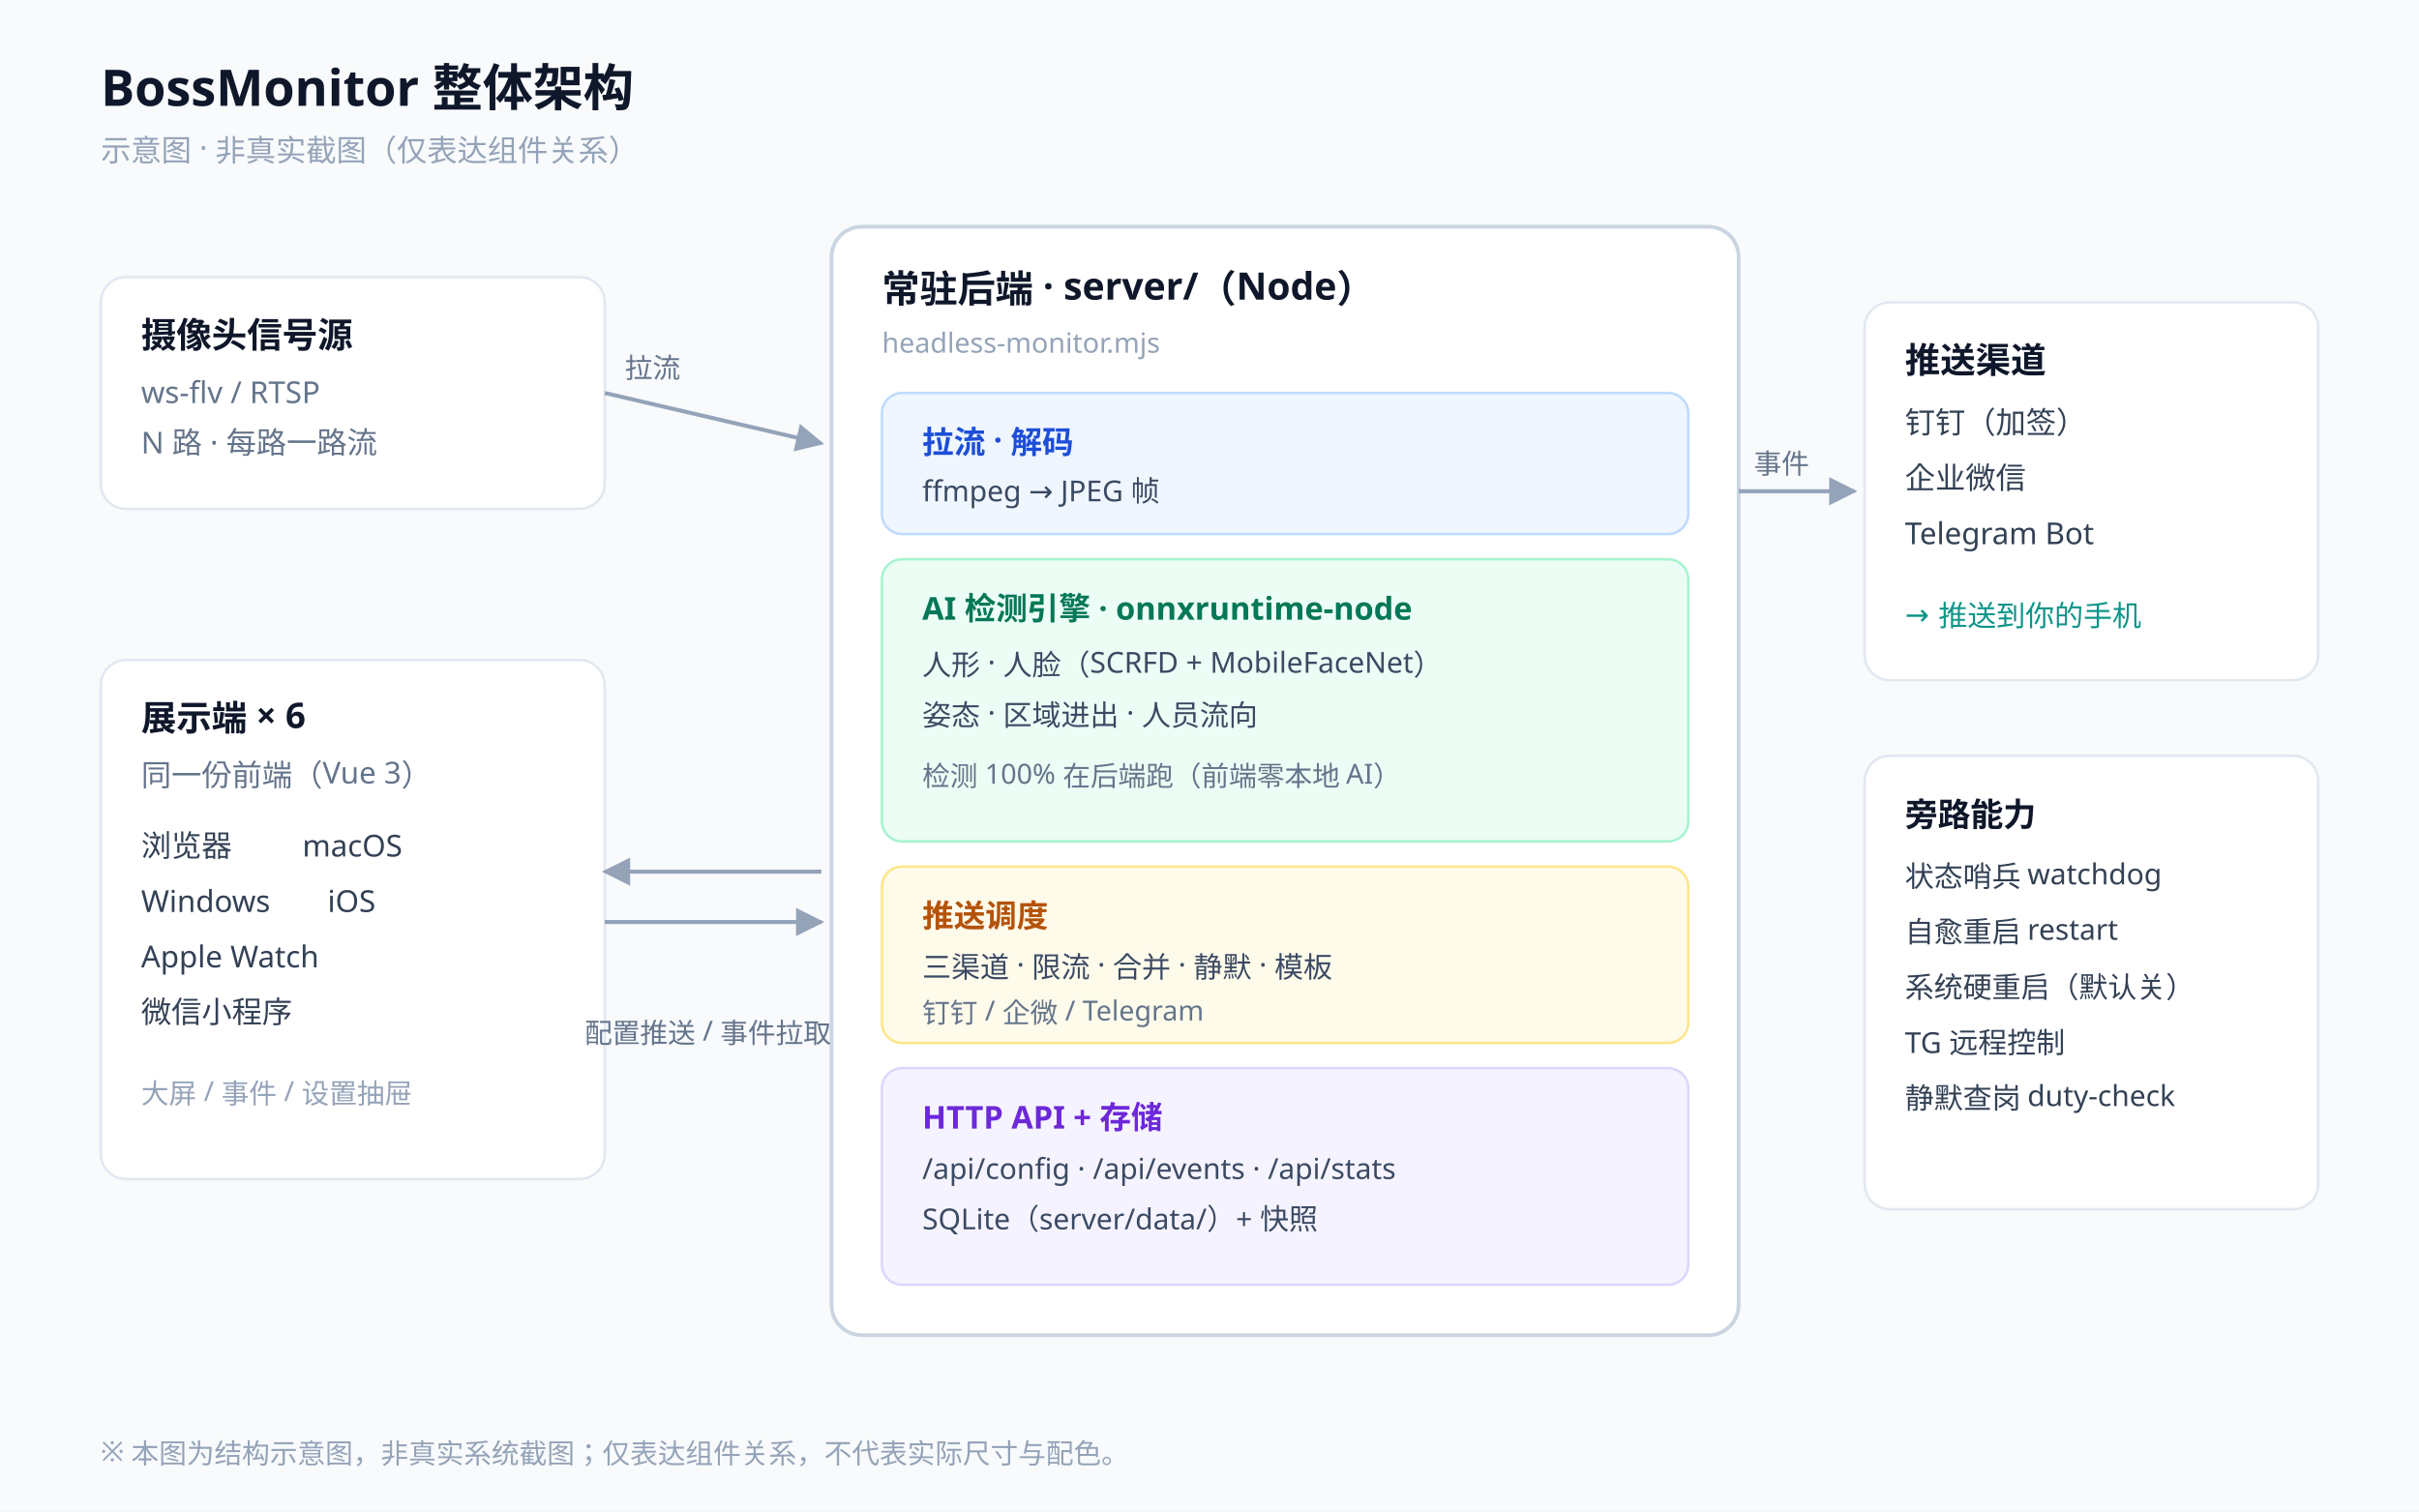
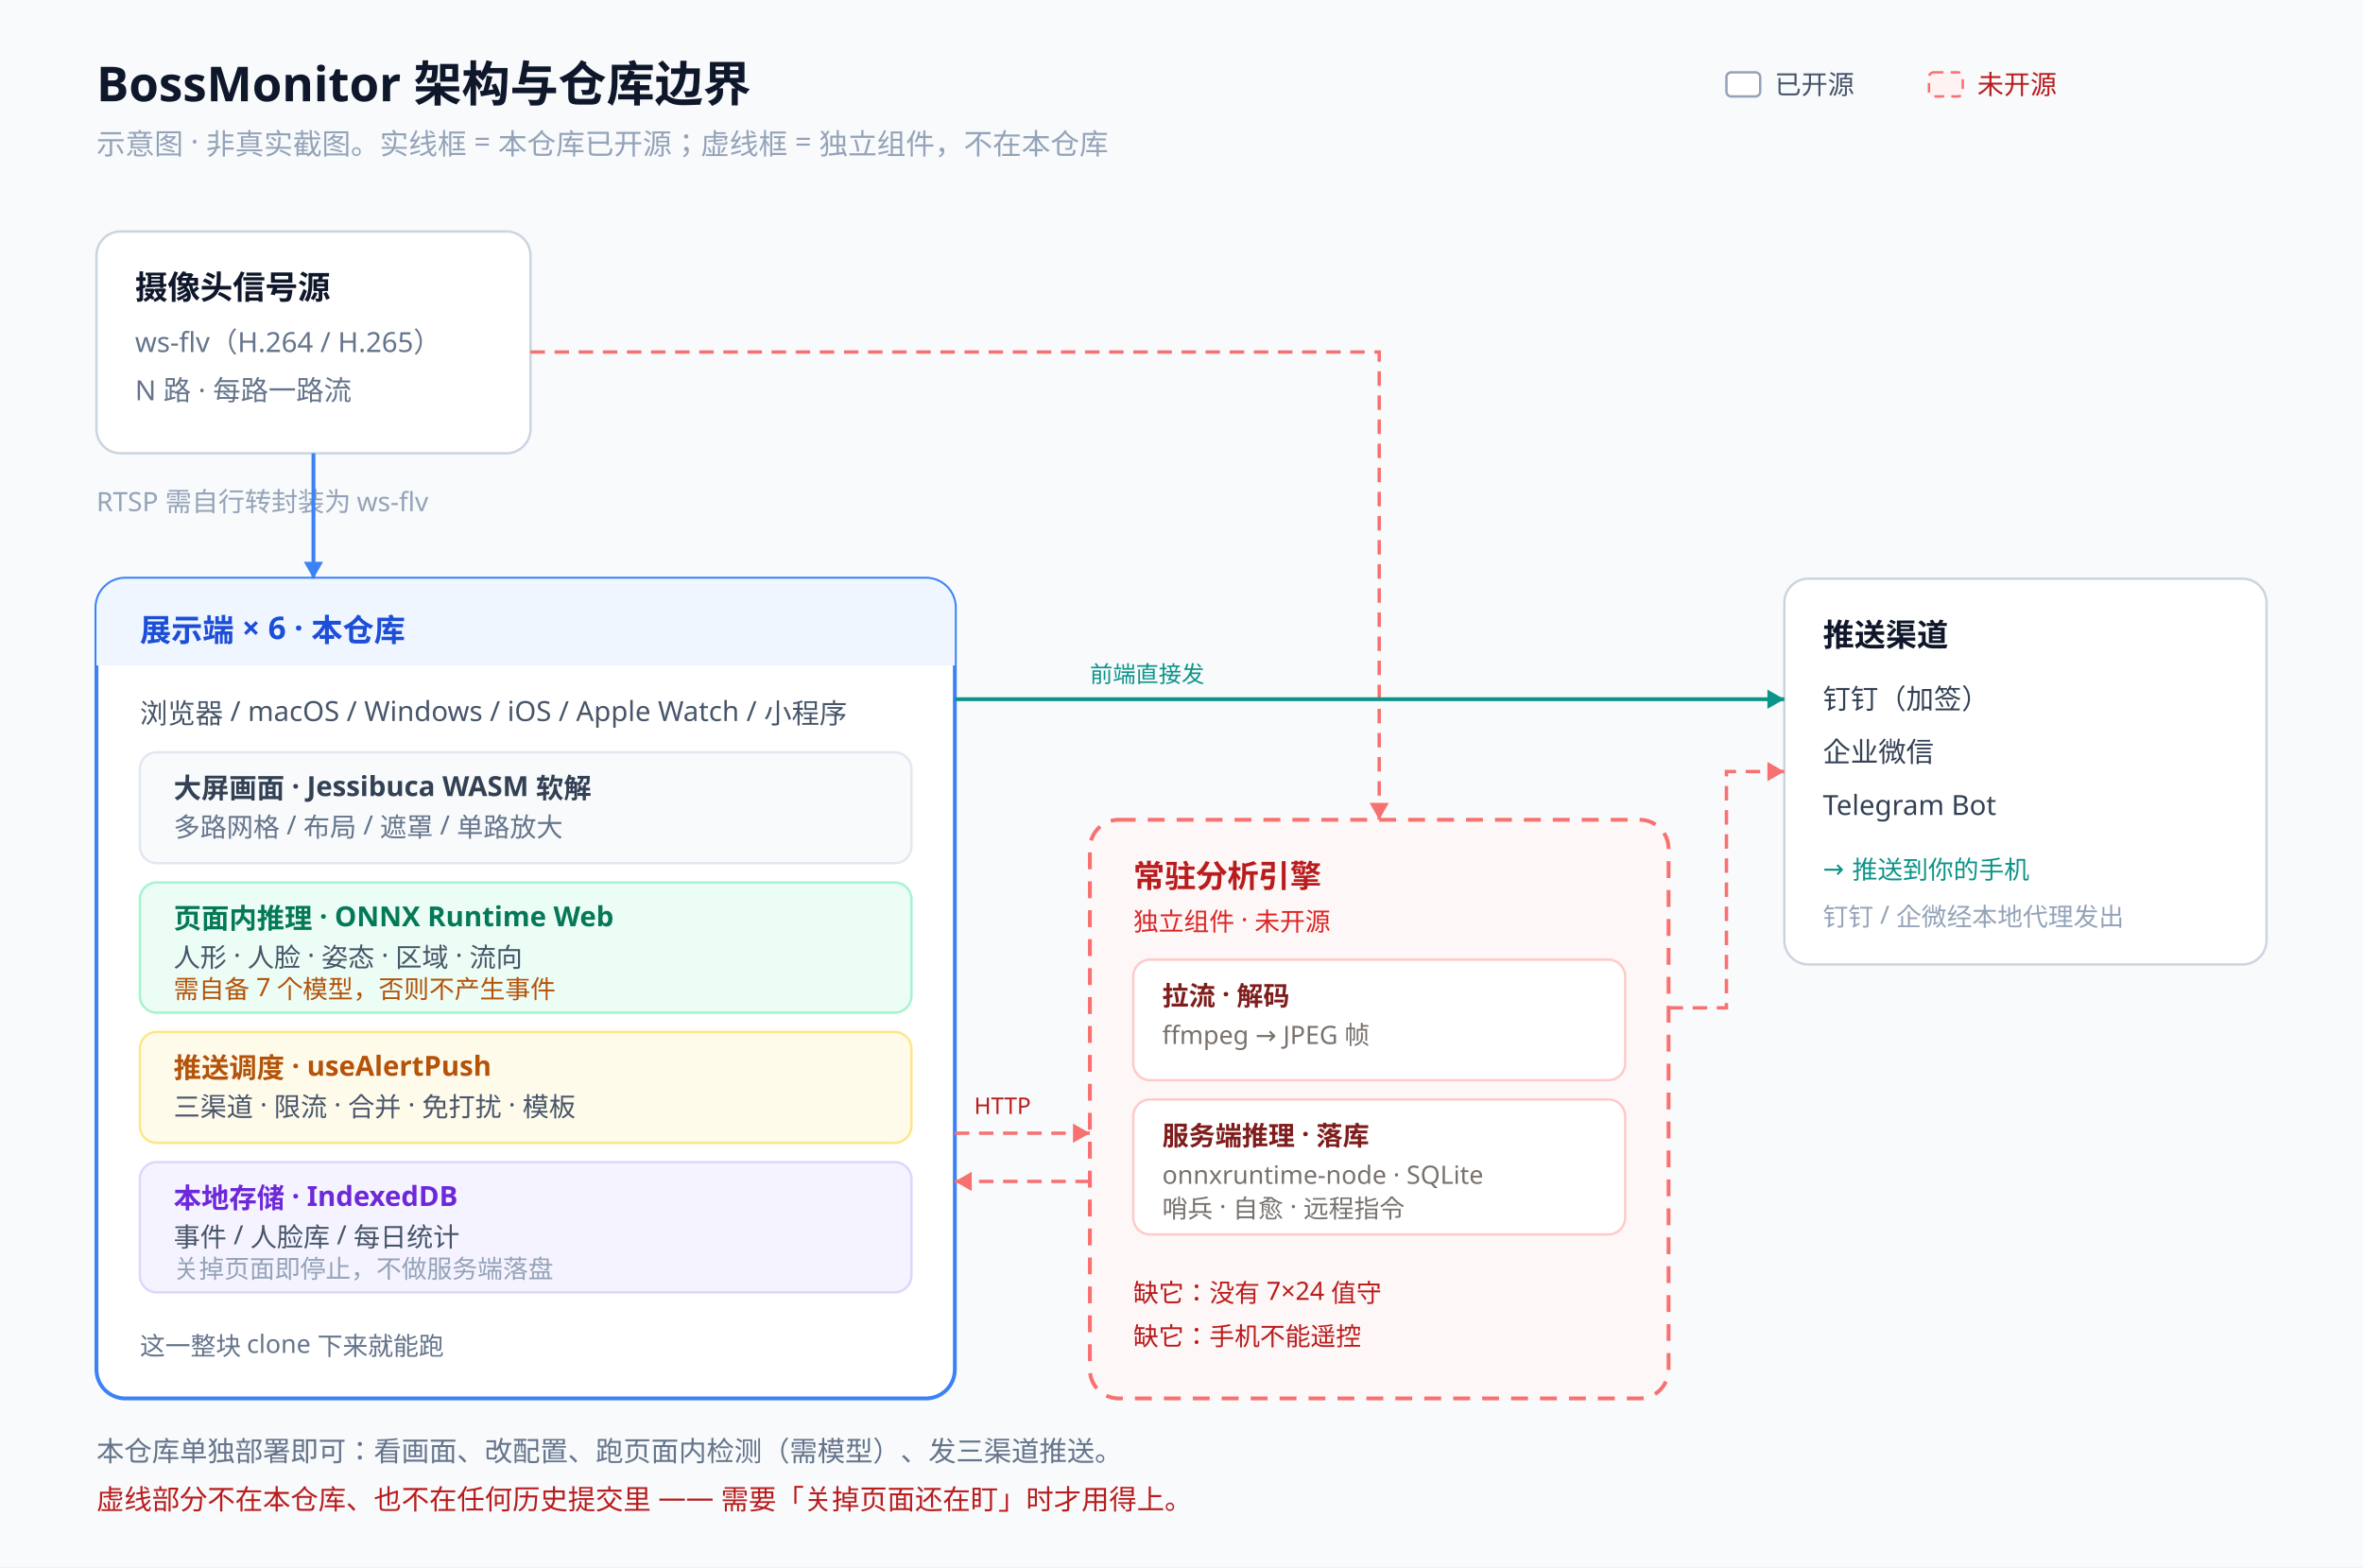
- <svg xmlns="http://www.w3.org/2000/svg" viewBox="0 0 960 600" font-family="system-ui, 'PingFang SC', 'Microsoft YaHei', sans-serif">
-   <rect width="960" height="600" fill="#f8fafc" />
-   <text x="40" y="42" font-size="20" font-weight="700" fill="#0f172a">BossMonitor 整体架构</text>
-   <text x="40" y="64" font-size="12" fill="#94a3b8">示意图 · 非真实截图（仅表达组件关系）</text>
-   <rect x="40" y="110" width="200" height="92" rx="10" fill="#ffffff" stroke="#e2e8f0" />
-   <text x="56" y="138" font-size="14" font-weight="600" fill="#0f172a">摄像头信号源</text>
-   <text x="56" y="160" font-size="12" fill="#64748b">ws-flv / RTSP</text>
-   <text x="56" y="180" font-size="12" fill="#64748b">N 路 · 每路一路流</text>
-   <rect x="40" y="262" width="200" height="206" rx="10" fill="#ffffff" stroke="#e2e8f0" />
-   <text x="56" y="290" font-size="14" font-weight="600" fill="#0f172a">展示端 × 6</text>
-   <text x="56" y="312" font-size="12" fill="#64748b">同一份前端（Vue 3）</text>
-   <text x="56" y="340" font-size="12" fill="#334155">浏览器</text>
-   <text x="120" y="340" font-size="12" fill="#334155">macOS</text>
-   <text x="56" y="362" font-size="12" fill="#334155">Windows</text>
-   <text x="130" y="362" font-size="12" fill="#334155">iOS</text>
-   <text x="56" y="384" font-size="12" fill="#334155">Apple Watch</text>
-   <text x="56" y="406" font-size="12" fill="#334155">微信小程序</text>
-   <text x="56" y="438" font-size="11" fill="#94a3b8">大屏 / 事件 / 设置抽屉</text>
-   <rect x="330" y="90" width="360" height="440" rx="12" fill="#ffffff" stroke="#cbd5e1" stroke-width="1.5" />
-   <text x="350" y="120" font-size="15" font-weight="700" fill="#0f172a">常驻后端 · server/（Node）</text>
-   <text x="350" y="140" font-size="11" fill="#94a3b8">headless-monitor.mjs</text>
-   <rect x="350" y="156" width="320" height="56" rx="8" fill="#eff6ff" stroke="#bfdbfe" />
-   <text x="366" y="180" font-size="12.5" font-weight="600" fill="#1d4ed8">拉流 · 解码</text>
-   <text x="366" y="199" font-size="11.5" fill="#3b4a63">ffmpeg → JPEG 帧</text>
-   <rect x="350" y="222" width="320" height="112" rx="8" fill="#ecfdf5" stroke="#a7f3d0" />
-   <text x="366" y="246" font-size="12.5" font-weight="600" fill="#047857">AI 检测引擎 · onnxruntime-node</text>
-   <text x="366" y="268" font-size="11.5" fill="#3b4a63">人形 · 人脸（SCRFD + MobileFaceNet）</text>
-   <text x="366" y="288" font-size="11.5" fill="#3b4a63">姿态 · 区域进出 · 人员流向</text>
-   <text x="366" y="312" font-size="11" fill="#64748b">检测 100% 在后端跑（前端零本地 AI）</text>
-   <rect x="350" y="344" width="320" height="70" rx="8" fill="#fffbeb" stroke="#fde68a" />
-   <text x="366" y="368" font-size="12.5" font-weight="600" fill="#b45309">推送调度</text>
-   <text x="366" y="388" font-size="11.5" fill="#3b4a63">三渠道 · 限流 · 合并 · 静默 · 模板</text>
-   <text x="366" y="406" font-size="11" fill="#64748b">钉钉 / 企微 / Telegram</text>
-   <rect x="350" y="424" width="320" height="86" rx="8" fill="#f5f3ff" stroke="#ddd6fe" />
-   <text x="366" y="448" font-size="12.5" font-weight="600" fill="#6d28d9">HTTP API + 存储</text>
-   <text x="366" y="468" font-size="11.5" fill="#3b4a63">/api/config · /api/events · /api/stats</text>
-   <text x="366" y="488" font-size="11.5" fill="#3b4a63">SQLite（server/data/）+ 快照</text>
-   <rect x="740" y="120" width="180" height="150" rx="10" fill="#ffffff" stroke="#e2e8f0" />
-   <text x="756" y="148" font-size="14" font-weight="600" fill="#0f172a">推送渠道</text>
-   <text x="756" y="172" font-size="12" fill="#334155">钉钉（加签）</text>
-   <text x="756" y="194" font-size="12" fill="#334155">企业微信</text>
-   <text x="756" y="216" font-size="12" fill="#334155">Telegram Bot</text>
-   <text x="756" y="248" font-size="11.5" fill="#0d9488">→ 推送到你的手机</text>
-   <rect x="740" y="300" width="180" height="180" rx="10" fill="#ffffff" stroke="#e2e8f0" />
-   <text x="756" y="328" font-size="13" font-weight="600" fill="#0f172a">旁路能力</text>
-   <text x="756" y="352" font-size="11.5" fill="#334155">状态哨兵 watchdog</text>
-   <text x="756" y="374" font-size="11.5" fill="#334155">自愈重启 restart</text>
-   <text x="756" y="396" font-size="11.5" fill="#334155">系统硬重启（默认关）</text>
-   <text x="756" y="418" font-size="11.5" fill="#334155">TG 远程控制</text>
-   <text x="756" y="440" font-size="11.5" fill="#334155">静默查岗 duty-check</text>
-   <defs>
-     <marker id="ar" viewBox="0 0 10 10" refX="9" refY="5" markerWidth="7" markerHeight="7" orient="auto-start-reverse">
-       <path d="M0,0 L10,5 L0,10 z" fill="#94a3b8" />
-     </marker>
-   </defs>
-   <line x1="240" y1="156" x2="326" y2="176" stroke="#94a3b8" stroke-width="1.6" marker-end="url(#ar)" />
-   <text x="248" y="150" font-size="11" fill="#64748b">拉流</text>
-   <line x1="240" y1="366" x2="326" y2="366" stroke="#94a3b8" stroke-width="1.6" marker-end="url(#ar)" />
-   <line x1="326" y1="346" x2="240" y2="346" stroke="#94a3b8" stroke-width="1.6" marker-end="url(#ar)" />
-   <text x="232" y="414" font-size="11" fill="#64748b">配置推送 / 事件拉取</text>
-   <line x1="690" y1="195" x2="736" y2="195" stroke="#94a3b8" stroke-width="1.6" marker-end="url(#ar)" />
-   <text x="696" y="188" font-size="11" fill="#64748b">事件</text>
-   <text x="40" y="580" font-size="11" fill="#94a3b8">※ 本图为结构示意图，非真实系统截图；仅表达组件关系，不代表实际尺寸与配色。</text>
+ <svg xmlns="http://www.w3.org/2000/svg" viewBox="0 0 980 650" font-family="system-ui, 'PingFang SC', 'Microsoft YaHei', sans-serif">
+   <rect width="980" height="650" fill="#f8fafc" />
+   <text x="40" y="42" font-size="20" font-weight="700" fill="#0f172a">BossMonitor 架构与仓库边界</text>
+   <text x="40" y="64" font-size="12" fill="#94a3b8">示意图 · 非真实截图。实线框 = 本仓库已开源；虚线框 = 独立组件，不在本仓库</text>
+   <g transform="translate(716,30)">
+     <rect x="0" y="0" width="14" height="10" rx="2" fill="#ffffff" stroke="#94a3b8" />
+     <text x="20" y="9" font-size="11" fill="#475569">已开源</text>
+     <rect x="84" y="0" width="14" height="10" rx="2" fill="#fef2f2" stroke="#f87171" stroke-dasharray="4 3" />
+     <text x="104" y="9" font-size="11" fill="#b91c1c">未开源</text>
+   </g>
+   <rect x="40" y="96" width="180" height="92" rx="10" fill="#ffffff" stroke="#cbd5e1" />
+   <text x="56" y="124" font-size="13.5" font-weight="600" fill="#0f172a">摄像头信号源</text>
+   <text x="56" y="146" font-size="11.5" fill="#64748b">ws-flv（H.264 / H.265）</text>
+   <text x="56" y="166" font-size="11.5" fill="#64748b">N 路 · 每路一路流</text>
+   <text x="40" y="212" font-size="11" fill="#94a3b8">RTSP 需自行转封装为 ws-flv</text>
+   <rect x="40" y="240" width="356" height="340" rx="12" fill="#ffffff" stroke="#3b82f6" stroke-width="1.6" />
+   <path d="M40 252 a12 12 0 0 1 12 -12 h332 a12 12 0 0 1 12 12 v24 h-356 z" fill="#eff6ff" />
+   <text x="58" y="266" font-size="13" font-weight="700" fill="#1d4ed8">展示端 × 6 · 本仓库</text>
+   <text x="58" y="300" font-size="11.5" fill="#475569">浏览器 / macOS / Windows / iOS / Apple Watch / 小程序</text>
+   <rect x="58" y="312" width="320" height="46" rx="7" fill="#f8fafc" stroke="#e2e8f0" />
+   <text x="72" y="331" font-size="11.5" font-weight="600" fill="#334155">大屏画面 · Jessibuca WASM 软解</text>
+   <text x="72" y="347" font-size="11" fill="#64748b">多路网格 / 布局 / 遮罩 / 单路放大</text>
+   <rect x="58" y="366" width="320" height="54" rx="7" fill="#ecfdf5" stroke="#a7f3d0" />
+   <text x="72" y="385" font-size="11.5" font-weight="600" fill="#047857">页面内推理 · ONNX Runtime Web</text>
+   <text x="72" y="401" font-size="11" fill="#475569">人形 · 人脸 · 姿态 · 区域 · 流向</text>
+   <text x="72" y="414" font-size="10.5" fill="#b45309">需自备 7 个模型，否则不产生事件</text>
+   <rect x="58" y="428" width="320" height="46" rx="7" fill="#fffbeb" stroke="#fde68a" />
+   <text x="72" y="447" font-size="11.5" font-weight="600" fill="#b45309">推送调度 · useAlertPush</text>
+   <text x="72" y="463" font-size="11" fill="#475569">三渠道 · 限流 · 合并 · 免打扰 · 模板</text>
+   <rect x="58" y="482" width="320" height="54" rx="7" fill="#f5f3ff" stroke="#ddd6fe" />
+   <text x="72" y="501" font-size="11.5" font-weight="600" fill="#6d28d9">本地存储 · IndexedDB</text>
+   <text x="72" y="517" font-size="11" fill="#475569">事件 / 人脸库 / 每日统计</text>
+   <text x="72" y="530" font-size="10.5" fill="#94a3b8">关掉页面即停止，不做服务端落盘</text>
+   <text x="58" y="562" font-size="10.5" fill="#64748b">这一整块 clone 下来就能跑</text>
+   <rect x="452" y="340" width="240" height="240" rx="12" fill="#fef7f7" stroke="#f87171" stroke-width="1.6" stroke-dasharray="7 5" />
+   <text x="470" y="368" font-size="13" font-weight="700" fill="#b91c1c">常驻分析引擎</text>
+   <text x="470" y="386" font-size="10.5" fill="#dc2626">独立组件 · 未开源</text>
+   <rect x="470" y="398" width="204" height="50" rx="7" fill="#ffffff" stroke="#fecaca" />
+   <text x="482" y="417" font-size="11" font-weight="600" fill="#7f1d1d">拉流 · 解码</text>
+   <text x="482" y="433" font-size="10.5" fill="#78716c">ffmpeg → JPEG 帧</text>
+   <rect x="470" y="456" width="204" height="56" rx="7" fill="#ffffff" stroke="#fecaca" />
+   <text x="482" y="475" font-size="11" font-weight="600" fill="#7f1d1d">服务端推理 · 落库</text>
+   <text x="482" y="491" font-size="10.5" fill="#78716c">onnxruntime-node · SQLite</text>
+   <text x="482" y="505" font-size="10.5" fill="#78716c">哨兵 · 自愈 · 远程指令</text>
+   <text x="470" y="540" font-size="10.5" fill="#b91c1c">缺它：没有 7×24 值守</text>
+   <text x="470" y="558" font-size="10.5" fill="#b91c1c">缺它：手机不能遥控</text>
+   <rect x="740" y="240" width="200" height="160" rx="10" fill="#ffffff" stroke="#cbd5e1" />
+   <text x="756" y="268" font-size="13" font-weight="600" fill="#0f172a">推送渠道</text>
+   <text x="756" y="294" font-size="11.5" fill="#334155">钉钉（加签）</text>
+   <text x="756" y="316" font-size="11.5" fill="#334155">企业微信</text>
+   <text x="756" y="338" font-size="11.5" fill="#334155">Telegram Bot</text>
+   <text x="756" y="364" font-size="10.5" fill="#0d9488">→ 推送到你的手机</text>
+   <text x="756" y="384" font-size="10.5" fill="#94a3b8">钉钉 / 企微经本地代理发出</text>
+   <path d="M130 188 L130 240" fill="none" stroke="#3b82f6" stroke-width="1.6" />
+   <path d="M130 240 l-4 -7 h8 z" fill="#3b82f6" />
+   <path d="M220 146 L572 146 L572 340" fill="none" stroke="#f87171" stroke-width="1.4" stroke-dasharray="6 4" />
+   <path d="M572 340 l-4 -7 h8 z" fill="#f87171" />
+   <path d="M396 290 L740 290" fill="none" stroke="#0d9488" stroke-width="1.6" />
+   <path d="M740 290 l-7 -4 v8 z" fill="#0d9488" />
+   <text x="452" y="283" font-size="9.5" fill="#0d9488">前端直接发</text>
+   <path d="M396 470 L452 470" fill="none" stroke="#f87171" stroke-width="1.4" stroke-dasharray="6 4" />
+   <path d="M452 470 l-7 -4 v8 z" fill="#f87171" />
+   <path d="M452 490 L396 490" fill="none" stroke="#f87171" stroke-width="1.4" stroke-dasharray="6 4" />
+   <path d="M396 490 l7 -4 v8 z" fill="#f87171" />
+   <text x="404" y="462" font-size="9.5" fill="#b91c1c">HTTP</text>
+   <path d="M692 418 L716 418 L716 320 L740 320" fill="none" stroke="#f87171" stroke-width="1.4" stroke-dasharray="6 4" />
+   <path d="M740 320 l-7 -4 v8 z" fill="#f87171" />
+   <text x="40" y="606" font-size="11.5" fill="#64748b">本仓库单独部署即可：看画面、改配置、跑页面内检测（需模型）、发三渠道推送。</text>
+   <text x="40" y="626" font-size="11.5" fill="#b91c1c">虚线部分不在本仓库、也不在任何历史提交里 —— 需要「关掉页面还在盯」时才用得上。</text>
</svg>
